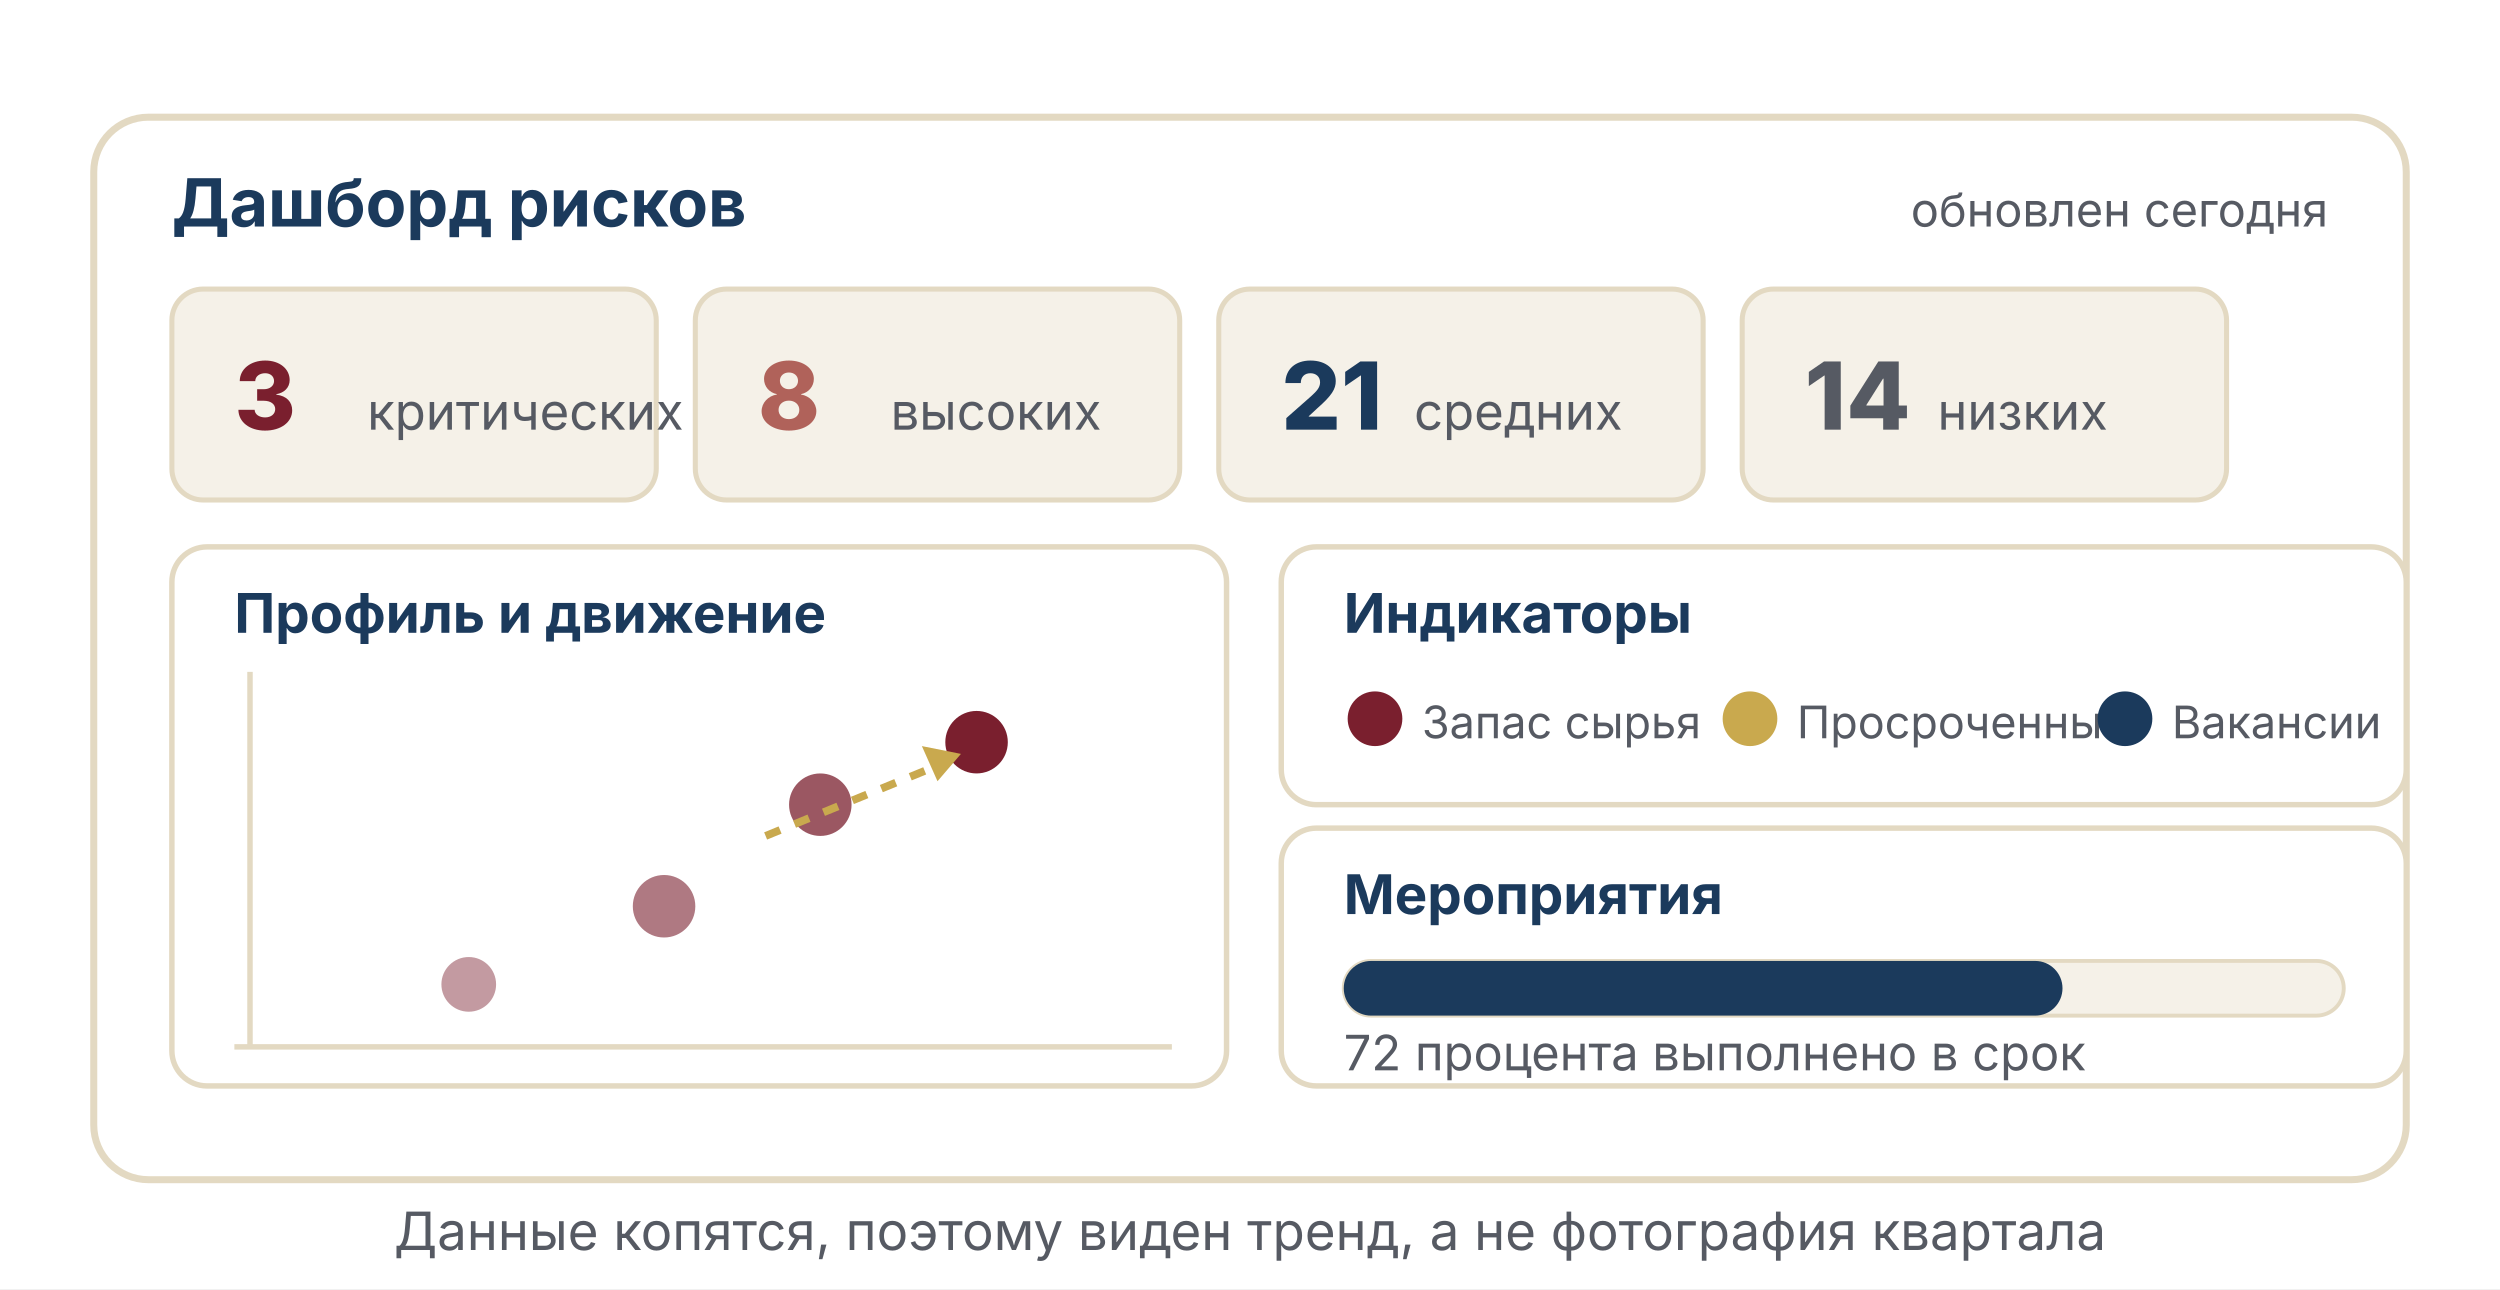
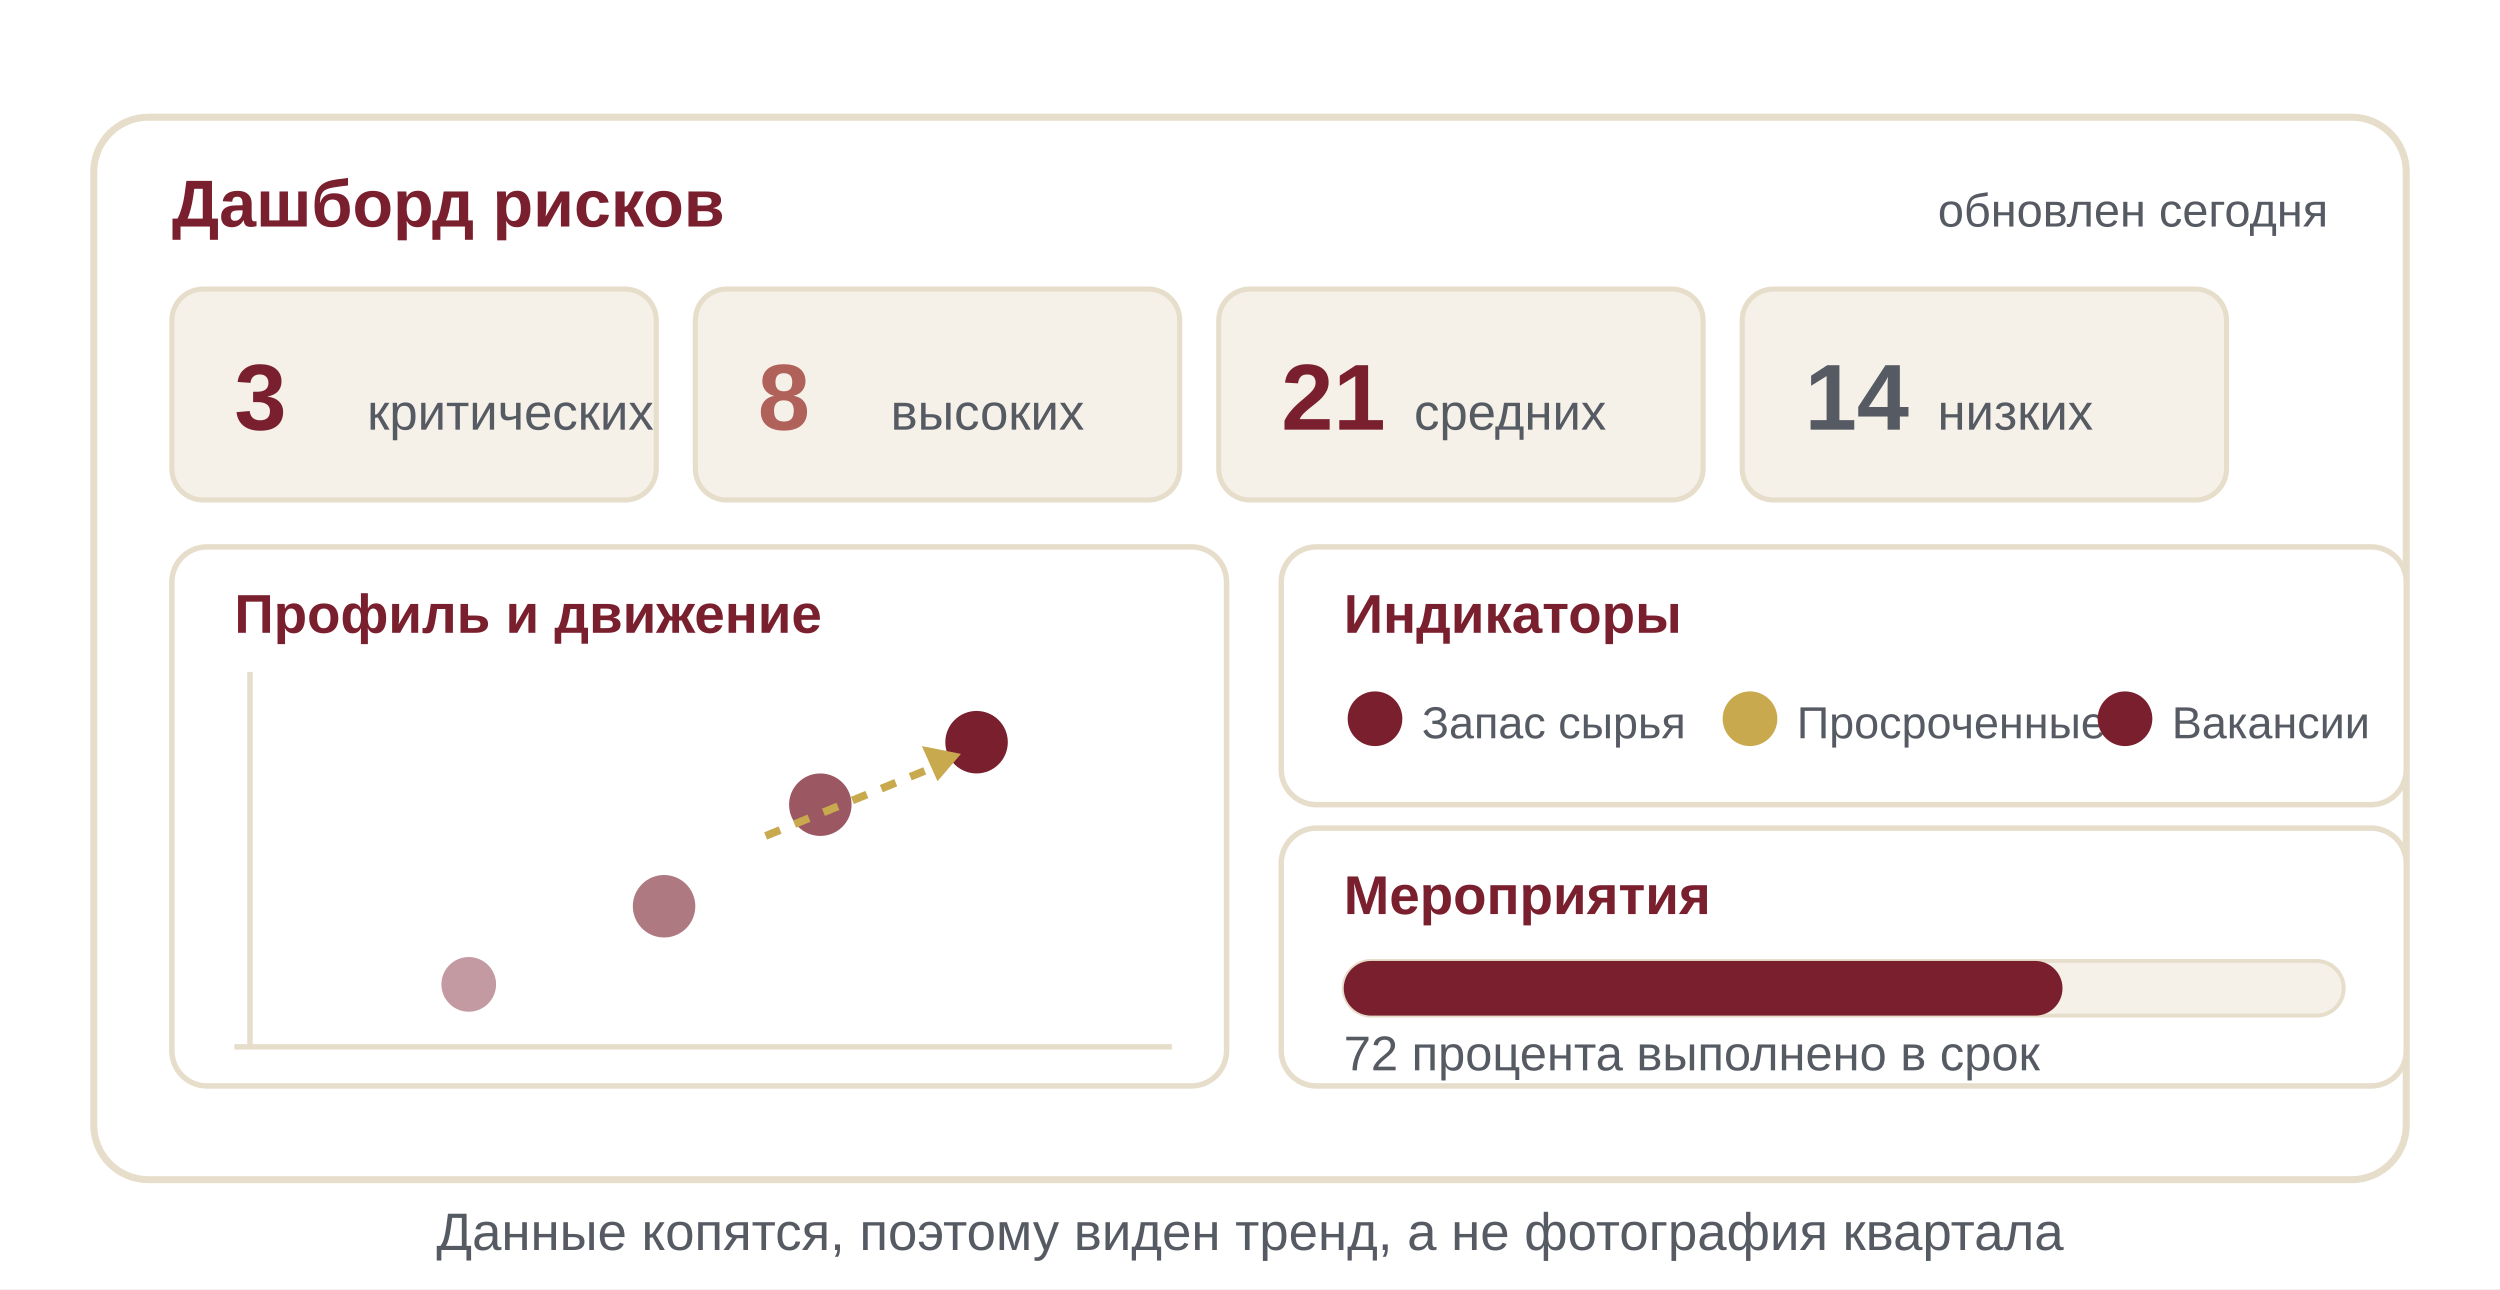
<svg xmlns="http://www.w3.org/2000/svg" viewBox="0 0 640 330" width="640" height="330" role="img" aria-label="Дашборд рисков со счетчиками, картой, индикаторами и мероприятиями">
  <rect width="640" height="330" fill="#FFFFFF" />
-   <rect x="24" y="30" width="592" height="272" rx="14" fill="#FFFFFF" stroke="#E3D9C2" stroke-width="1.8" />
-   <text x="44" y="58" font-family="Figtree, Inter, 'Helvetica Neue', Arial, sans-serif" font-size="17" font-weight="700" fill="#1B3A5C" text-anchor="start">Дашборд рисков</text>
-   <text x="596" y="58" font-family="Figtree, Inter, 'Helvetica Neue', Arial, sans-serif" font-size="12" font-weight="400" fill="#565A63" text-anchor="end">обновлен сегодня</text>
-   <rect x="44" y="74" width="124" height="54" rx="8" fill="#F5F1E8" stroke="#E3D9C2" stroke-width="1.3" />
-   <text x="60" y="110" font-family="Figtree, Inter, 'Helvetica Neue', Arial, sans-serif" font-size="24" font-weight="800" fill="#7A1F2E" text-anchor="start">3</text>
-   <text x="94" y="110" font-family="Figtree, Inter, 'Helvetica Neue', Arial, sans-serif" font-size="13" font-weight="400" fill="#565A63" text-anchor="start">критических</text>
-   <rect x="178" y="74" width="124" height="54" rx="8" fill="#F5F1E8" stroke="#E3D9C2" stroke-width="1.3" />
-   <text x="194" y="110" font-family="Figtree, Inter, 'Helvetica Neue', Arial, sans-serif" font-size="24" font-weight="800" fill="#B0625A" text-anchor="start">8</text>
-   <text x="228" y="110" font-family="Figtree, Inter, 'Helvetica Neue', Arial, sans-serif" font-size="13" font-weight="400" fill="#565A63" text-anchor="start">высоких</text>
-   <rect x="312" y="74" width="124" height="54" rx="8" fill="#F5F1E8" stroke="#E3D9C2" stroke-width="1.3" />
-   <text x="328" y="110" font-family="Figtree, Inter, 'Helvetica Neue', Arial, sans-serif" font-size="24" font-weight="800" fill="#1B3A5C" text-anchor="start">21</text>
-   <text x="362" y="110" font-family="Figtree, Inter, 'Helvetica Neue', Arial, sans-serif" font-size="13" font-weight="400" fill="#565A63" text-anchor="start">средних</text>
-   <rect x="446" y="74" width="124" height="54" rx="8" fill="#F5F1E8" stroke="#E3D9C2" stroke-width="1.3" />
-   <text x="462" y="110" font-family="Figtree, Inter, 'Helvetica Neue', Arial, sans-serif" font-size="24" font-weight="800" fill="#565A63" text-anchor="start">14</text>
-   <text x="496" y="110" font-family="Figtree, Inter, 'Helvetica Neue', Arial, sans-serif" font-size="13" font-weight="400" fill="#565A63" text-anchor="start">низких</text>
-   <rect x="44" y="140" width="270" height="138" rx="9" fill="#FFFFFF" stroke="#E3D9C2" stroke-width="1.4" />
-   <text x="60" y="162" font-family="Figtree, Inter, 'Helvetica Neue', Arial, sans-serif" font-size="14" font-weight="700" fill="#1B3A5C" text-anchor="start">Профиль и движение</text>
+   <rect x="24" y="30" width="592" height="272" rx="14" fill="#FFFFFF" stroke="#E6DDCA" stroke-width="1.8" />
+   <text x="44" y="58" font-family="'Golos Text','Segoe UI',Arial,sans-serif" font-size="17" font-weight="700" fill="#7A1F2E" text-anchor="start">Дашборд рисков</text>
+   <text x="596" y="58" font-family="'Golos Text','Segoe UI',Arial,sans-serif" font-size="12" font-weight="400" fill="#565A63" text-anchor="end">обновлен сегодня</text>
+   <rect x="44" y="74" width="124" height="54" rx="8" fill="#F5F1E8" stroke="#E6DDCA" stroke-width="1.3" />
+   <text x="60" y="110" font-family="'Golos Text','Segoe UI',Arial,sans-serif" font-size="24" font-weight="800" fill="#7A1F2E" text-anchor="start">3</text>
+   <text x="94" y="110" font-family="'Golos Text','Segoe UI',Arial,sans-serif" font-size="13" font-weight="400" fill="#565A63" text-anchor="start">критических</text>
+   <rect x="178" y="74" width="124" height="54" rx="8" fill="#F5F1E8" stroke="#E6DDCA" stroke-width="1.3" />
+   <text x="194" y="110" font-family="'Golos Text','Segoe UI',Arial,sans-serif" font-size="24" font-weight="800" fill="#B0625A" text-anchor="start">8</text>
+   <text x="228" y="110" font-family="'Golos Text','Segoe UI',Arial,sans-serif" font-size="13" font-weight="400" fill="#565A63" text-anchor="start">высоких</text>
+   <rect x="312" y="74" width="124" height="54" rx="8" fill="#F5F1E8" stroke="#E6DDCA" stroke-width="1.3" />
+   <text x="328" y="110" font-family="'Golos Text','Segoe UI',Arial,sans-serif" font-size="24" font-weight="800" fill="#7A1F2E" text-anchor="start">21</text>
+   <text x="362" y="110" font-family="'Golos Text','Segoe UI',Arial,sans-serif" font-size="13" font-weight="400" fill="#565A63" text-anchor="start">средних</text>
+   <rect x="446" y="74" width="124" height="54" rx="8" fill="#F5F1E8" stroke="#E6DDCA" stroke-width="1.3" />
+   <text x="462" y="110" font-family="'Golos Text','Segoe UI',Arial,sans-serif" font-size="24" font-weight="800" fill="#565A63" text-anchor="start">14</text>
+   <text x="496" y="110" font-family="'Golos Text','Segoe UI',Arial,sans-serif" font-size="13" font-weight="400" fill="#565A63" text-anchor="start">низких</text>
+   <rect x="44" y="140" width="270" height="138" rx="9" fill="#FFFFFF" stroke="#E6DDCA" stroke-width="1.4" />
+   <text x="60" y="162" font-family="'Golos Text','Segoe UI',Arial,sans-serif" font-size="14" font-weight="700" fill="#7A1F2E" text-anchor="start">Профиль и движение</text>
  <circle cx="250" cy="190" r="8" fill="#7A1F2E" opacity="1" />
  <circle cx="210" cy="206" r="8" fill="#7A1F2E" opacity="0.75" />
  <circle cx="170" cy="232" r="8" fill="#7A1F2E" opacity="0.6" />
  <circle cx="120" cy="252" r="7" fill="#7A1F2E" opacity="0.45" />
  <path d="M196 214 L240 196" stroke="#C9A94E" stroke-width="2" stroke-dasharray="4 4" />
  <path d="M246 193 L236 191 L240 200 Z" fill="#C9A94E" />
-   <path d="M60 268 L300 268 M64 268 L64 172" stroke="#E3D9C2" stroke-width="1.4" />
-   <rect x="328" y="140" width="288" height="66" rx="9" fill="#FFFFFF" stroke="#E3D9C2" stroke-width="1.4" />
-   <text x="344" y="162" font-family="Figtree, Inter, 'Helvetica Neue', Arial, sans-serif" font-size="14" font-weight="700" fill="#1B3A5C" text-anchor="start">Индикаторы</text>
+   <path d="M60 268 L300 268 M64 268 L64 172" stroke="#E6DDCA" stroke-width="1.4" />
+   <rect x="328" y="140" width="288" height="66" rx="9" fill="#FFFFFF" stroke="#E6DDCA" stroke-width="1.4" />
+   <text x="344" y="162" font-family="'Golos Text','Segoe UI',Arial,sans-serif" font-size="14" font-weight="700" fill="#7A1F2E" text-anchor="start">Индикаторы</text>
  <circle cx="352" cy="184" r="7" fill="#7A1F2E" />
-   <text x="364" y="189" font-family="Figtree, Inter, 'Helvetica Neue', Arial, sans-serif" font-size="11.5" font-weight="400" fill="#565A63" text-anchor="start">Запас сырья</text>
+   <text x="364" y="189" font-family="'Golos Text','Segoe UI',Arial,sans-serif" font-size="11.5" font-weight="400" fill="#565A63" text-anchor="start">Запас сырья</text>
  <circle cx="448" cy="184" r="7" fill="#C9A94E" />
-   <text x="460" y="189" font-family="Figtree, Inter, 'Helvetica Neue', Arial, sans-serif" font-size="11.5" font-weight="400" fill="#565A63" text-anchor="start">Просроченные </text>
-   <circle cx="544" cy="184" r="7" fill="#1B3A5C" />
-   <text x="556" y="189" font-family="Figtree, Inter, 'Helvetica Neue', Arial, sans-serif" font-size="11.5" font-weight="400" fill="#565A63" text-anchor="start">Вакансии</text>
-   <rect x="328" y="212" width="288" height="66" rx="9" fill="#FFFFFF" stroke="#E3D9C2" stroke-width="1.4" />
-   <text x="344" y="234" font-family="Figtree, Inter, 'Helvetica Neue', Arial, sans-serif" font-size="14" font-weight="700" fill="#1B3A5C" text-anchor="start">Мероприятия</text>
-   <rect x="344" y="246" width="256" height="14" rx="7" fill="#F5F1E8" stroke="#E3D9C2" stroke-width="1" />
-   <rect x="344" y="246" width="184" height="14" rx="7" fill="#1B3A5C" />
-   <text x="344" y="274" font-family="Figtree, Inter, 'Helvetica Neue', Arial, sans-serif" font-size="12.5" font-weight="400" fill="#565A63" text-anchor="start">72 процента выполнено в срок</text>
-   <text x="320" y="320" font-family="Figtree, Inter, 'Helvetica Neue', Arial, sans-serif" font-size="13.5" font-weight="400" fill="#565A63" text-anchor="middle">Данные копятся, поэтому виден тренд, а не фотография квартала</text>
+   <text x="460" y="189" font-family="'Golos Text','Segoe UI',Arial,sans-serif" font-size="11.5" font-weight="400" fill="#565A63" text-anchor="start">Просроченные </text>
+   <circle cx="544" cy="184" r="7" fill="#7A1F2E" />
+   <text x="556" y="189" font-family="'Golos Text','Segoe UI',Arial,sans-serif" font-size="11.5" font-weight="400" fill="#565A63" text-anchor="start">Вакансии</text>
+   <rect x="328" y="212" width="288" height="66" rx="9" fill="#FFFFFF" stroke="#E6DDCA" stroke-width="1.4" />
+   <text x="344" y="234" font-family="'Golos Text','Segoe UI',Arial,sans-serif" font-size="14" font-weight="700" fill="#7A1F2E" text-anchor="start">Мероприятия</text>
+   <rect x="344" y="246" width="256" height="14" rx="7" fill="#F5F1E8" stroke="#E6DDCA" stroke-width="1" />
+   <rect x="344" y="246" width="184" height="14" rx="7" fill="#7A1F2E" />
+   <text x="344" y="274" font-family="'Golos Text','Segoe UI',Arial,sans-serif" font-size="12.5" font-weight="400" fill="#565A63" text-anchor="start">72 процента выполнено в срок</text>
+   <text x="320" y="320" font-family="'Golos Text','Segoe UI',Arial,sans-serif" font-size="13.5" font-weight="400" fill="#565A63" text-anchor="middle">Данные копятся, поэтому виден тренд, а не фотография квартала</text>
</svg>
